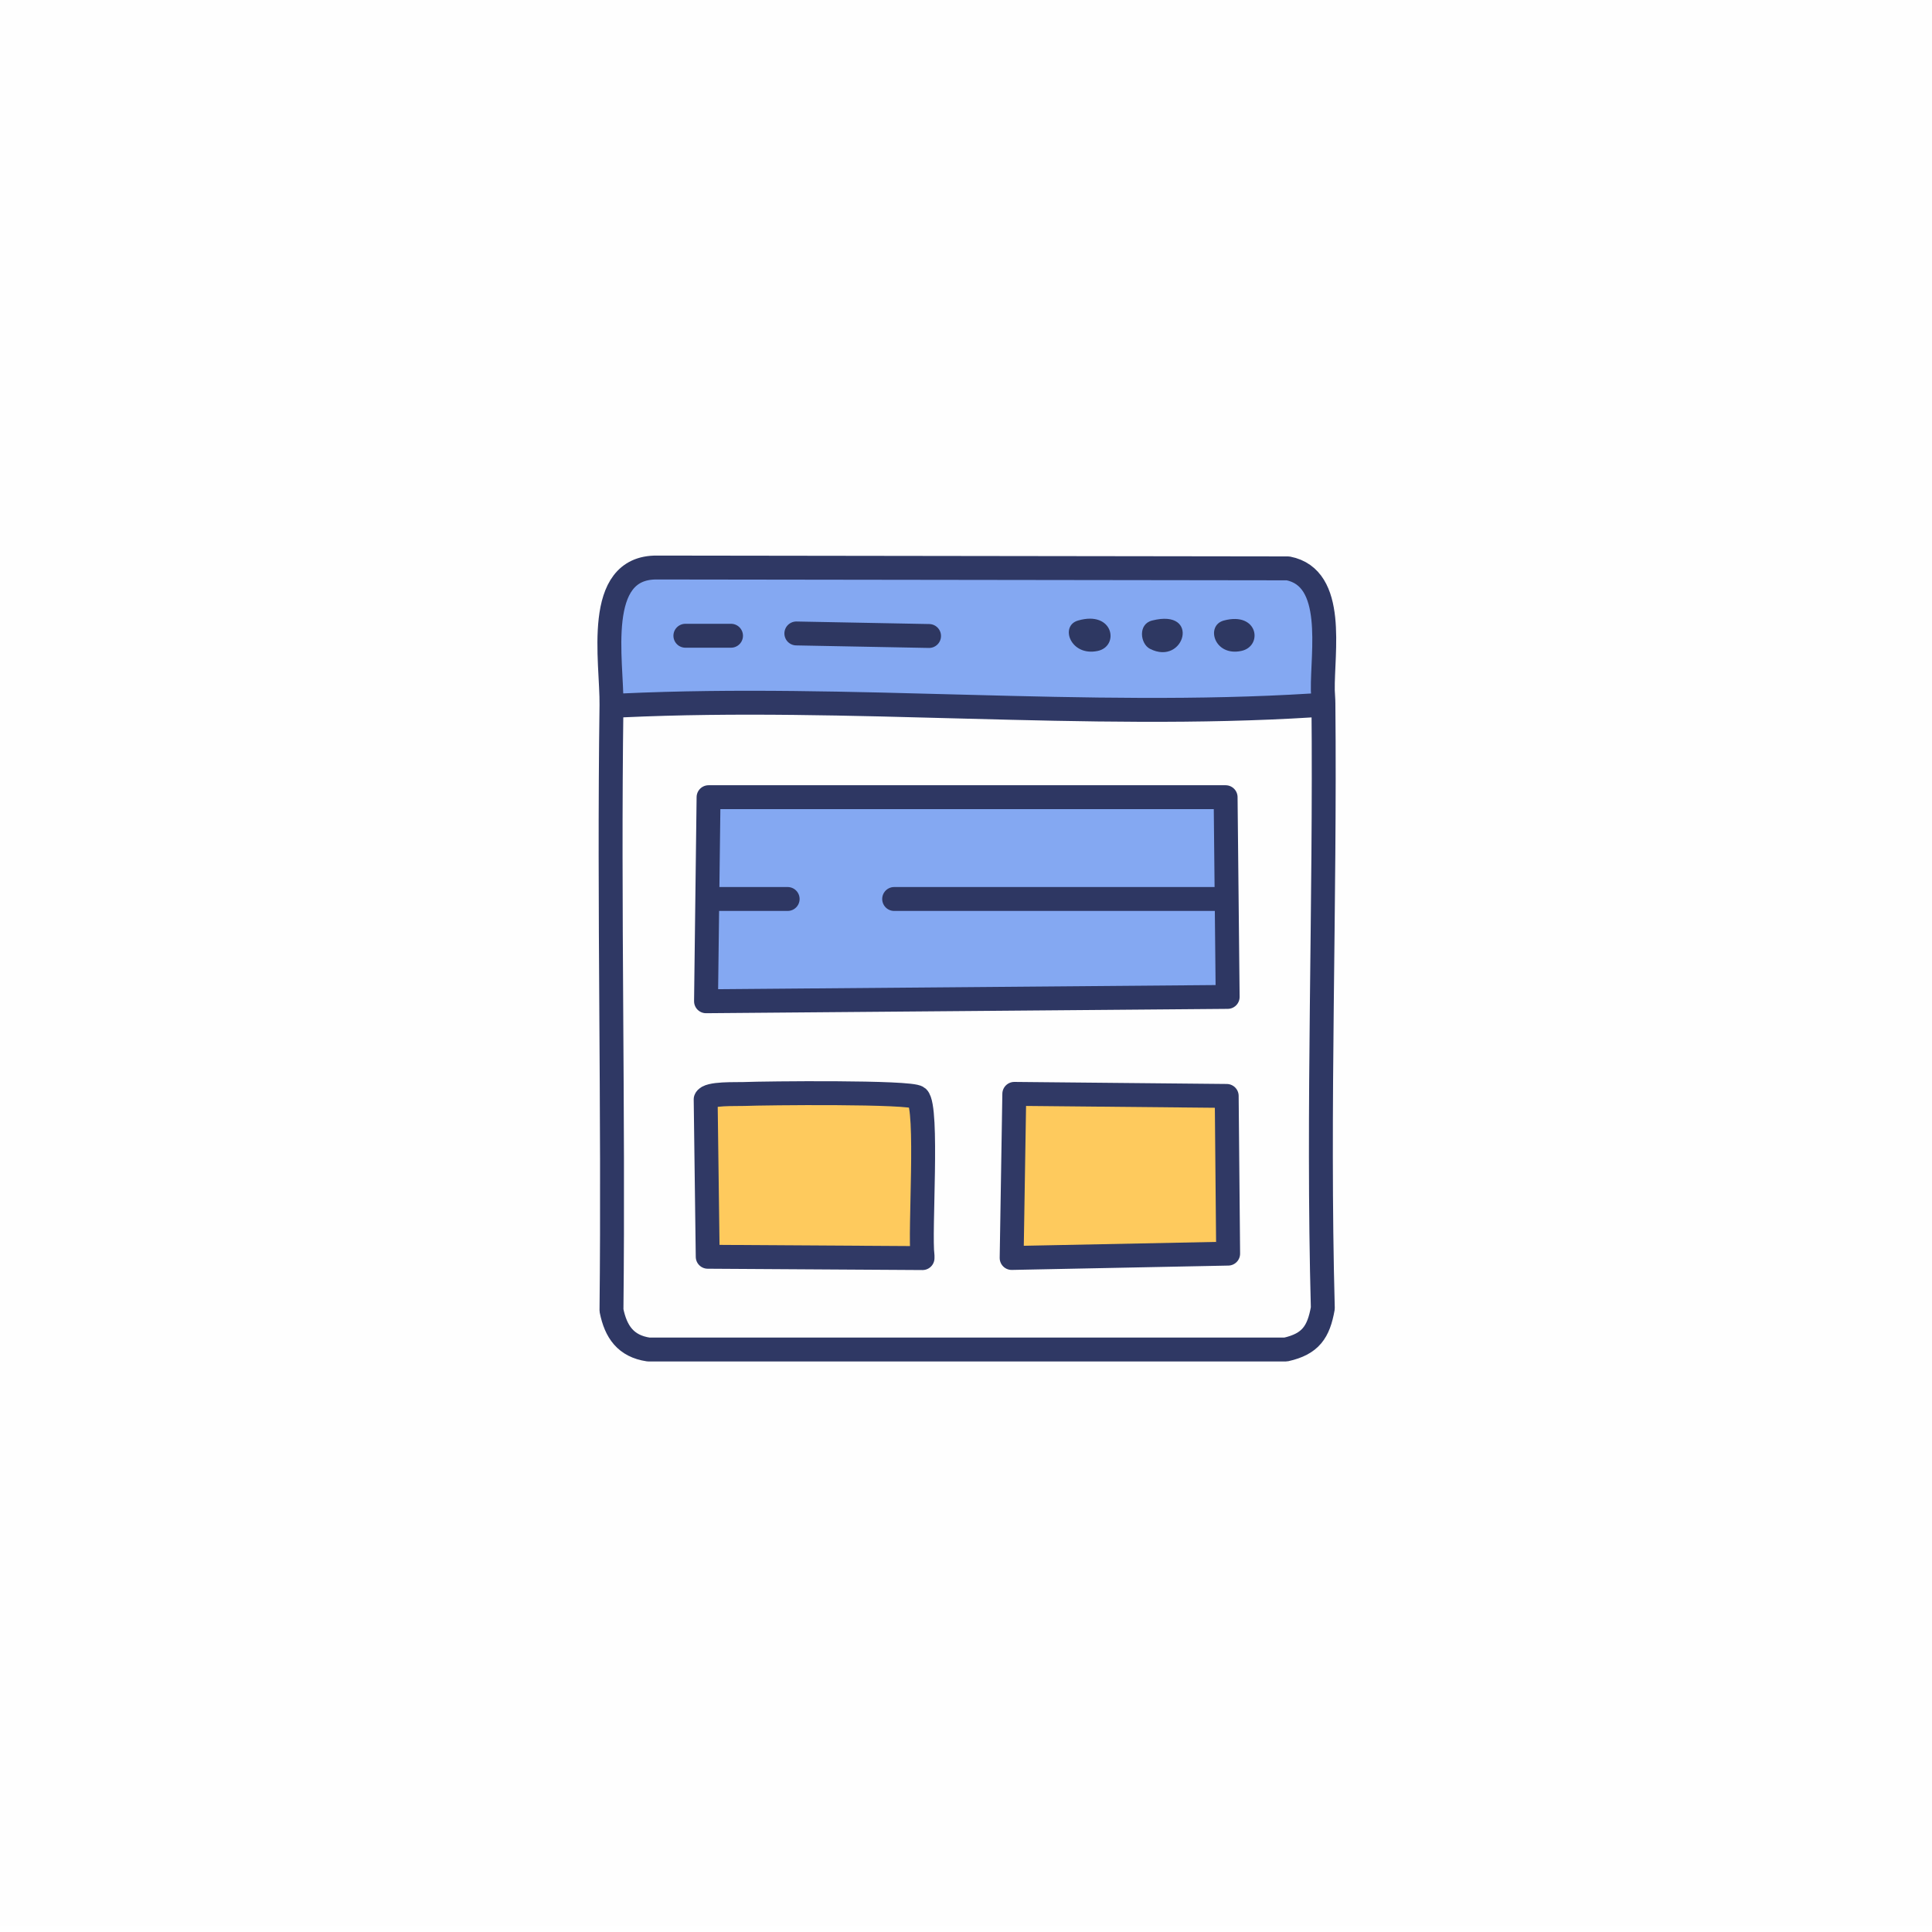
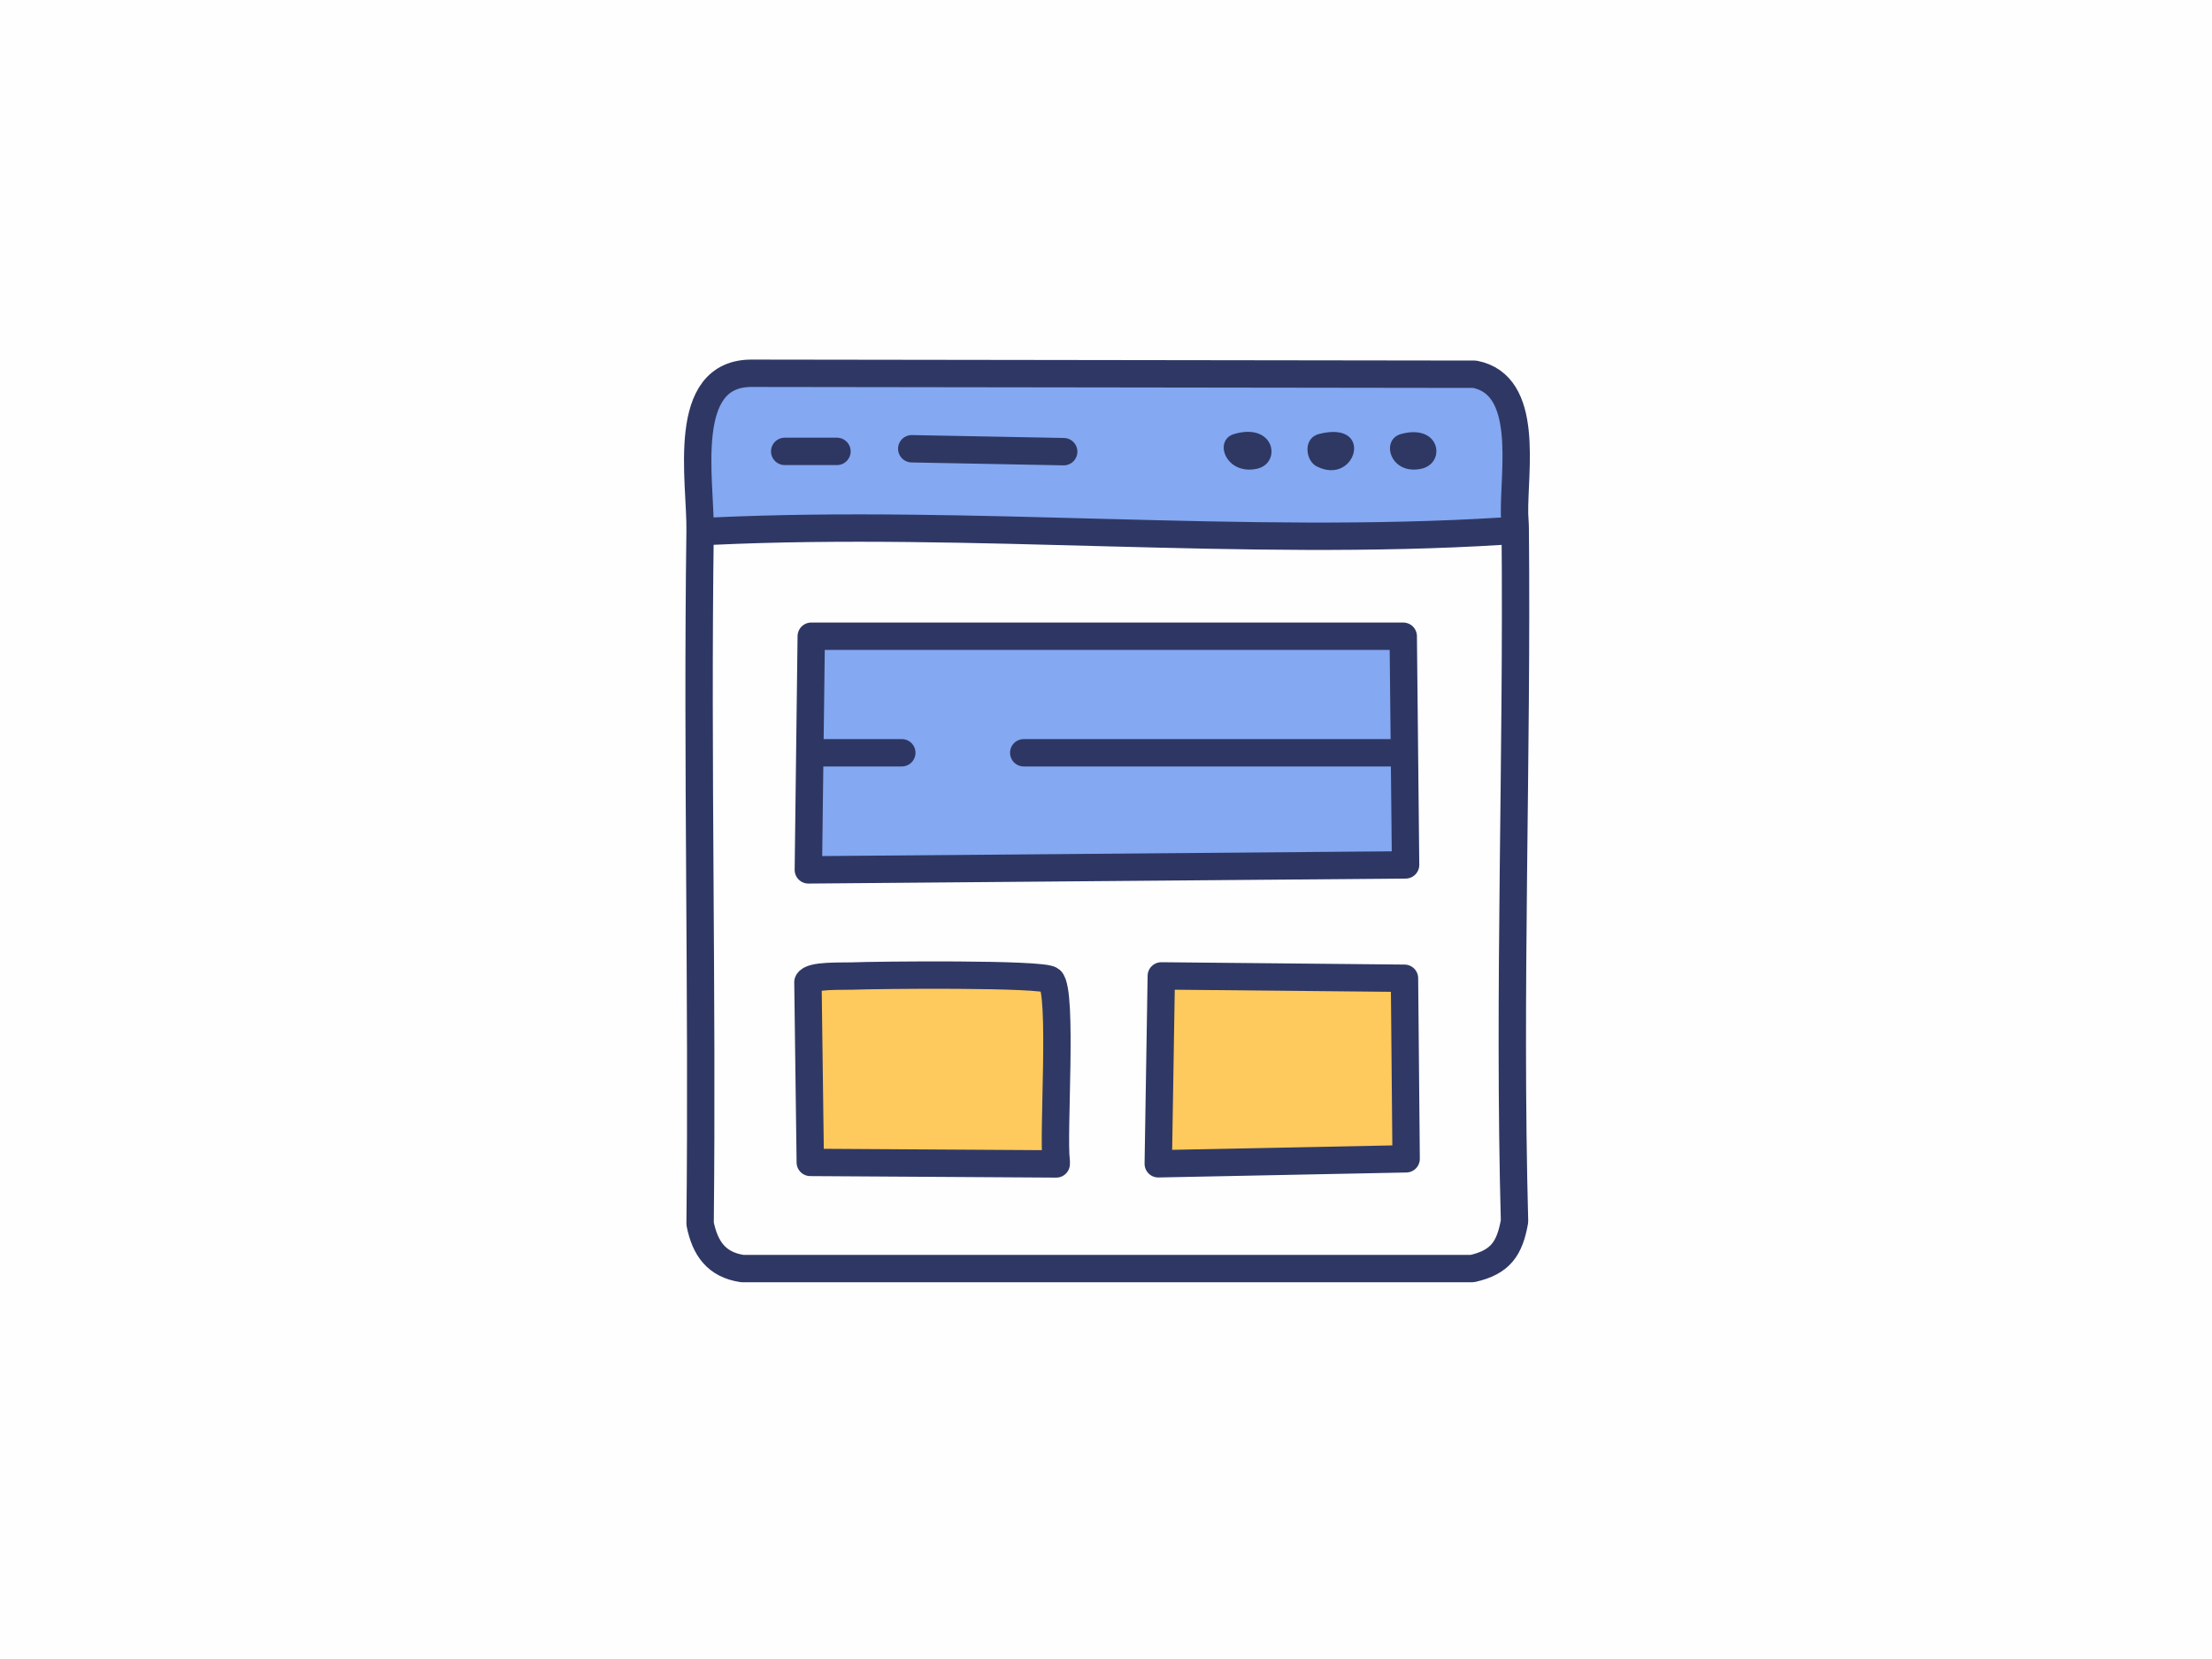
- <svg xmlns="http://www.w3.org/2000/svg" id="Layer_1" version="1.1" viewBox="0 0 160 160">
+ <svg xmlns="http://www.w3.org/2000/svg" id="Layer_1" version="1.1" viewBox="0 0 160 120">
  <defs>
    <style>
      .st0, .st1, .st2, .st3, .st4 {
        stroke-linecap: round;
        stroke-linejoin: round;
        stroke-width: 1.98px;
      }

      .st0, .st2 {
        stroke: #2e3763;
      }

      .st0, .st5 {
        fill: #84a8f2;
      }

      .st1 {
        stroke: #2f3864;
      }

      .st1, .st2, .st4 {
        fill: none;
      }

      .st6 {
        fill: #2e3862;
      }

      .st3 {
        fill: #feca5d;
        stroke: #303965;
      }

      .st4 {
        stroke: #2e3761;
      }

      .st7 {
        fill: #fefefe;
      }
    </style>
  </defs>
  <g id="Generative_Object">
    <g>
-       <rect class="st7" x="-23.06" y="-.5" width="206.13" height="160" />
+       <rect class="st7" x="-23.06" y="-20.5" width="206.13" height="160" />
      <g>
-         <path class="st5" d="M54.41,47l52.25.07c3.99.78,2.84,6.92,2.88,10.09,0,.36.04.72.05,1.08-.3.24-.6.16-.95.18-18.61,1.16-38.39-.87-57.12,0l-.9-.03c.05-3.65-1.5-11.45,3.78-11.4Z" />
-         <path class="st6" d="M89.28,51.39c2.95-.86,3.45,2.14,1.62,2.52-2.25.47-3.16-2.08-1.62-2.52Z" />
-         <path class="st6" d="M95.41,51.39c4.05-1.03,2.69,3.81-.18,2.34-.8-.41-1.01-2.04.18-2.34Z" />
-         <path class="st6" d="M101.35,51.39c2.86-.77,3.27,2.14,1.44,2.52-2.24.47-2.97-2.11-1.44-2.52Z" />
+         <path class="st5" d="M54.41,27l52.25.07c3.99.78,2.84,6.92,2.88,10.09,0,.36.04.72.05,1.08-.3.24-.6.16-.95.18-18.61,1.16-38.39-.87-57.12,0l-.9-.03c.05-3.65-1.5-11.45,3.78-11.4h0Z" />
+         <path class="st6" d="M89.28,31.39c2.95-.86,3.45,2.14,1.62,2.52-2.25.47-3.16-2.08-1.62-2.52Z" />
+         <path class="st6" d="M95.41,31.39c4.05-1.03,2.69,3.81-.18,2.34-.8-.41-1.01-2.04.18-2.34Z" />
+         <path class="st6" d="M101.35,31.39c2.86-.77,3.27,2.14,1.44,2.52-2.24.47-2.97-2.11-1.44-2.52Z" />
      </g>
-       <polygon class="st0" points="58.68 66.02 101.5 66.02 101.67 82.56 58.47 82.92 58.68 66.02" />
-       <path class="st3" d="M61.62,90.6c1.67-.07,13.85-.2,14.38.29.89.83.14,11.26.4,13.09v.21l-17.79-.11-.17-13.04c.2-.53,2.56-.41,3.19-.44Z" />
-       <polygon class="st3" points="84 90.59 101.59 90.76 101.71 103.82 83.78 104.18 83.78 104.18 84 90.59" />
+       <polygon class="st0" points="58.68 46.02 101.5 46.02 101.67 62.56 58.47 62.92 58.68 46.02" />
+       <path class="st3" d="M61.62,70.6c1.67-.07,13.85-.2,14.38.29.89.83.14,11.26.4,13.09v.21l-17.79-.11-.17-13.04c.2-.53,2.56-.41,3.19-.44h-.01Z" />
+       <polygon class="st3" points="84 70.59 101.59 70.76 101.71 83.82 83.78 84.18 83.78 84.18 84 70.59" />
    </g>
    <g>
-       <line class="st4" x1="56.76" y1="52.65" x2="60.54" y2="52.65" />
-       <line class="st4" x1="65.95" y1="52.46" x2="76.94" y2="52.67" />
-       <path class="st1" d="M51.53,58.42c18.73-.87,38.51,1.16,57.12,0" />
-       <path class="st1" d="M109.55,57.16c-.05-3.17,1.11-9.31-2.88-10.09l-52.25-.07c-5.28-.06-3.73,7.75-3.78,11.4-.23,16.71.18,33.41,0,50.12.36,1.78,1.18,2.96,3.06,3.24h52.79c2.05-.46,2.71-1.45,3.06-3.42-.45-16.69.21-33.4.05-50.09,0-.36-.04-.72-.05-1.08Z" />
-       <line class="st2" x1="100.9" y1="74.45" x2="74.05" y2="74.45" />
-       <line class="st2" x1="59.28" y1="74.45" x2="65.23" y2="74.45" />
+       <line class="st4" x1="56.76" y1="32.65" x2="60.54" y2="32.65" />
+       <line class="st4" x1="65.95" y1="32.46" x2="76.94" y2="32.67" />
+       <path class="st1" d="M51.53,38.42c18.73-.87,38.51,1.16,57.12,0" />
+       <path class="st1" d="M109.55,37.16c-.05-3.17,1.11-9.31-2.88-10.09l-52.25-.07c-5.28-.06-3.73,7.75-3.78,11.4-.23,16.71.18,33.41,0,50.12.36,1.78,1.18,2.96,3.06,3.24h52.79c2.05-.46,2.71-1.45,3.06-3.42-.45-16.69.21-33.4.05-50.09,0-.36-.04-.72-.05-1.08h0Z" />
+       <line class="st2" x1="100.9" y1="54.45" x2="74.05" y2="54.45" />
+       <line class="st2" x1="59.28" y1="54.45" x2="65.23" y2="54.45" />
    </g>
  </g>
</svg>
